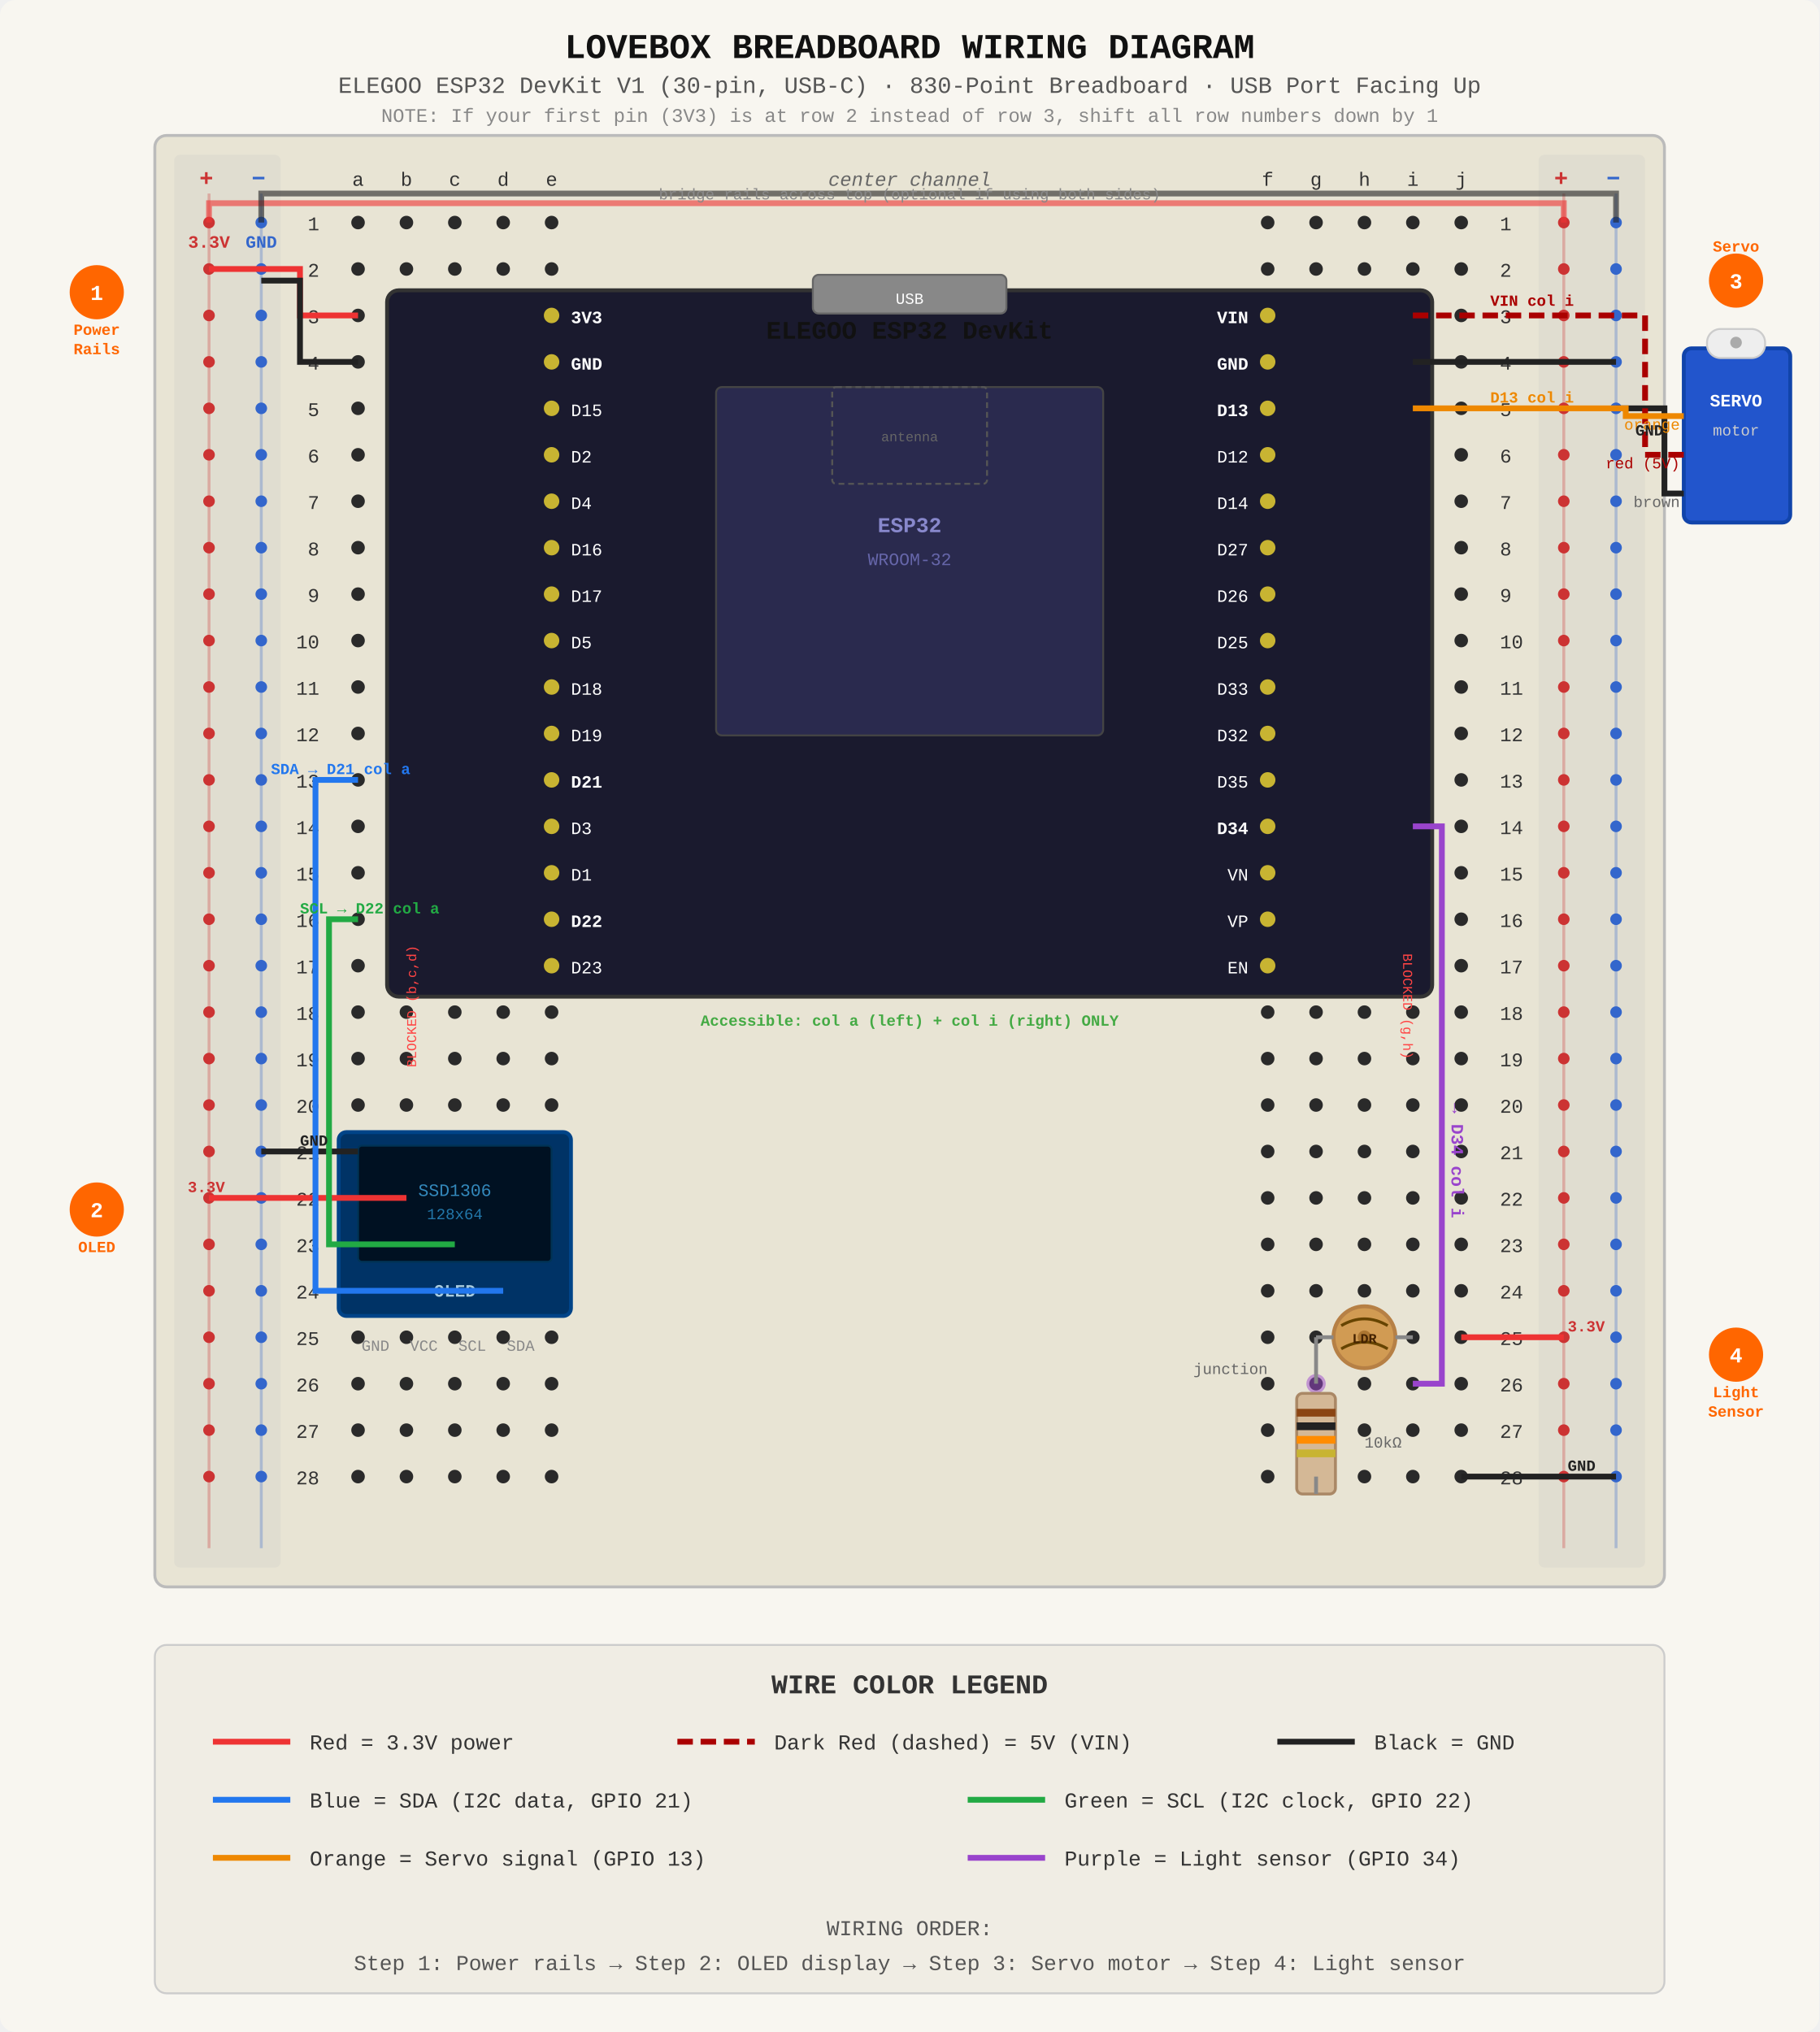
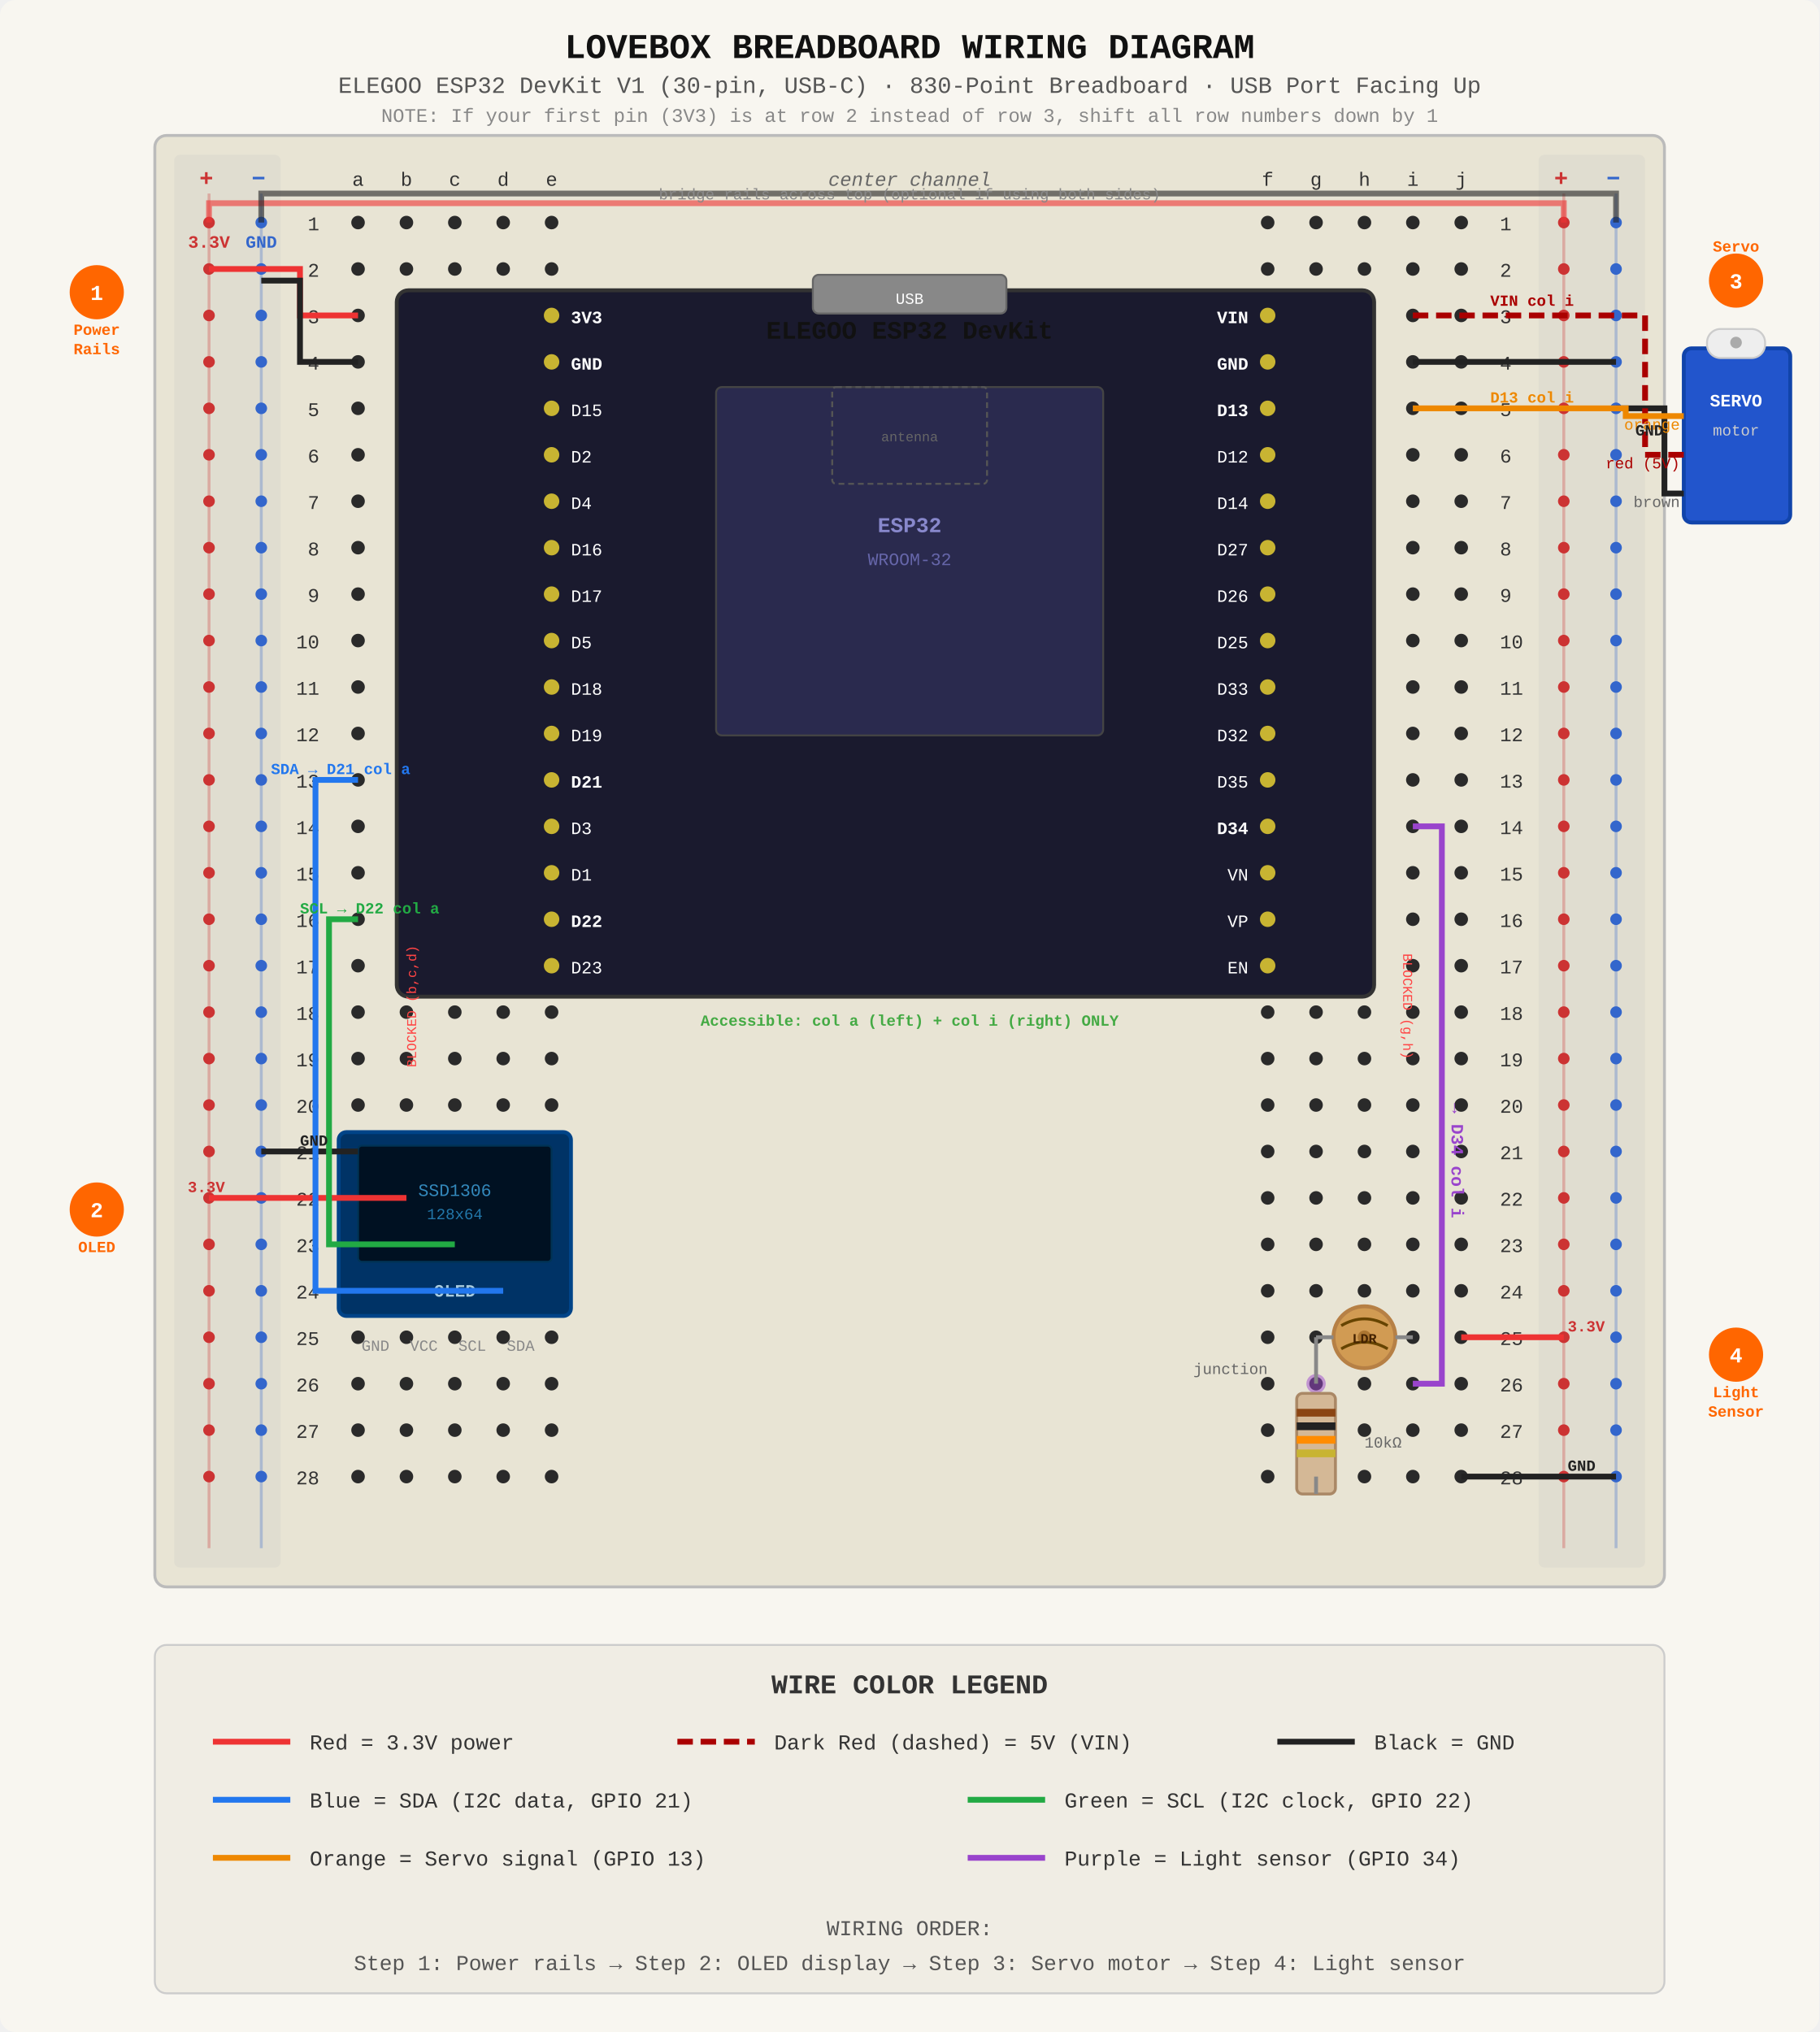
<svg xmlns="http://www.w3.org/2000/svg" viewBox="0 0 940 1050" font-family="Consolas, Monaco, 'Courier New', monospace">
  <defs>
    <style>
      .hole { fill: #2a2a2a; }
      .rail-plus { fill: #cc3333; }
      .rail-minus { fill: #3366cc; }
      .wire-red { stroke: #ee3333; stroke-width: 3; fill: none; }
      .wire-darkred { stroke: #aa0000; stroke-width: 3; fill: none; stroke-dasharray: 8,4; }
      .wire-black { stroke: #222; stroke-width: 3; fill: none; }
      .wire-blue { stroke: #2277ee; stroke-width: 3; fill: none; }
      .wire-green { stroke: #22aa44; stroke-width: 3; fill: none; }
      .wire-orange { stroke: #ee8800; stroke-width: 3; fill: none; }
      .wire-purple { stroke: #9944cc; stroke-width: 3; fill: none; }
      .label { font-size: 10px; fill: #333; }
      .label-bold { font-size: 11px; fill: #111; font-weight: bold; }
      .pin-label { font-size: 9px; fill: #fff; }
      .title { font-size: 18px; fill: #111; font-weight: bold; }
      .subtitle { font-size: 12px; fill: #555; }
      .component-label { font-size: 13px; fill: #111; font-weight: bold; }
      .step-circle { fill: #ff6600; }
      .step-text { font-size: 11px; fill: #fff; font-weight: bold; }
      .note { font-size: 10px; fill: #666; font-style: italic; }
    </style>
  </defs>
  <rect width="940" height="1050" fill="#f8f6f0" rx="8" />
  <text x="470" y="30" text-anchor="middle" class="title">LOVEBOX BREADBOARD WIRING DIAGRAM</text>
  <text x="470" y="48" text-anchor="middle" class="subtitle">ELEGOO ESP32 DevKit V1 (30-pin, USB-C) · 830-Point Breadboard · USB Port Facing Up</text>
  <text x="470" y="63" text-anchor="middle" font-size="10" fill="#888" font-family="Consolas, Monaco, 'Courier New', monospace">NOTE: If your first pin (3V3) is at row 2 instead of row 3, shift all row numbers down by 1</text>
  <rect x="80" y="70" width="780" height="750" fill="#e8e4d4" rx="6" stroke="#bbb" stroke-width="1.5" />
  <rect x="90" y="80" width="55" height="730" fill="#e0ddd0" rx="3" />
  <rect x="795" y="80" width="55" height="730" fill="#e0ddd0" rx="3" />
  <text x="103" y="96" class="rail-plus" font-size="12" font-weight="bold">+</text>
  <text x="130" y="96" class="rail-minus" font-size="12" font-weight="bold">−</text>
  <text x="803" y="96" class="rail-plus" font-size="12" font-weight="bold">+</text>
  <text x="830" y="96" class="rail-minus" font-size="12" font-weight="bold">−</text>
  <line x1="108" y1="100" x2="108" y2="800" stroke="#cc3333" stroke-width="1.5" opacity="0.3" />
  <line x1="135" y1="100" x2="135" y2="800" stroke="#3366cc" stroke-width="1.5" opacity="0.3" />
  <line x1="808" y1="100" x2="808" y2="800" stroke="#cc3333" stroke-width="1.5" opacity="0.3" />
  <line x1="835" y1="100" x2="835" y2="800" stroke="#3366cc" stroke-width="1.5" opacity="0.3" />
  <text x="185" y="96" class="label" text-anchor="middle">a</text>
  <text x="210" y="96" class="label" text-anchor="middle">b</text>
  <text x="235" y="96" class="label" text-anchor="middle">c</text>
  <text x="260" y="96" class="label" text-anchor="middle">d</text>
  <text x="285" y="96" class="label" text-anchor="middle">e</text>
  <text x="655" y="96" class="label" text-anchor="middle">f</text>
  <text x="680" y="96" class="label" text-anchor="middle">g</text>
  <text x="705" y="96" class="label" text-anchor="middle">h</text>
  <text x="730" y="96" class="label" text-anchor="middle">i</text>
  <text x="755" y="96" class="label" text-anchor="middle">j</text>
  <text x="470" y="96" text-anchor="middle" class="note">center channel</text>
  <text x="165" y="119" class="label" text-anchor="end">1</text>
  <circle cx="185" cy="115" r="3.5" class="hole" />
  <circle cx="210" cy="115" r="3.5" class="hole" />
  <circle cx="235" cy="115" r="3.5" class="hole" />
  <circle cx="260" cy="115" r="3.5" class="hole" />
  <circle cx="285" cy="115" r="3.5" class="hole" />
  <circle cx="655" cy="115" r="3.5" class="hole" />
  <circle cx="680" cy="115" r="3.5" class="hole" />
  <circle cx="705" cy="115" r="3.5" class="hole" />
  <circle cx="730" cy="115" r="3.5" class="hole" />
  <circle cx="755" cy="115" r="3.5" class="hole" />
  <text x="775" y="119" class="label">1</text>
  <circle cx="108" cy="115" r="3" class="rail-plus" />
  <circle cx="135" cy="115" r="3" class="rail-minus" />
  <circle cx="808" cy="115" r="3" class="rail-plus" />
  <circle cx="835" cy="115" r="3" class="rail-minus" />
  <text x="165" y="143" class="label" text-anchor="end">2</text>
  <circle cx="185" cy="139" r="3.5" class="hole" />
  <circle cx="210" cy="139" r="3.5" class="hole" />
  <circle cx="235" cy="139" r="3.5" class="hole" />
  <circle cx="260" cy="139" r="3.5" class="hole" />
  <circle cx="285" cy="139" r="3.5" class="hole" />
  <circle cx="655" cy="139" r="3.5" class="hole" />
  <circle cx="680" cy="139" r="3.5" class="hole" />
  <circle cx="705" cy="139" r="3.5" class="hole" />
  <circle cx="730" cy="139" r="3.5" class="hole" />
  <circle cx="755" cy="139" r="3.5" class="hole" />
  <text x="775" y="143" class="label">2</text>
  <circle cx="108" cy="139" r="3" class="rail-plus" />
  <circle cx="135" cy="139" r="3" class="rail-minus" />
  <circle cx="808" cy="139" r="3" class="rail-plus" />
  <circle cx="835" cy="139" r="3" class="rail-minus" />
  <text x="165" y="167" class="label" text-anchor="end">3</text>
  <circle cx="185" cy="163" r="3.5" class="hole" />
  <circle cx="210" cy="163" r="3.5" class="hole" />
  <circle cx="235" cy="163" r="3.5" class="hole" />
  <circle cx="260" cy="163" r="3.5" class="hole" />
  <circle cx="680" cy="163" r="3.5" class="hole" />
  <circle cx="705" cy="163" r="3.5" class="hole" />
  <circle cx="730" cy="163" r="3.5" class="hole" />
  <circle cx="755" cy="163" r="3.5" class="hole" />
  <text x="775" y="167" class="label">3</text>
  <circle cx="108" cy="163" r="3" class="rail-plus" />
  <circle cx="135" cy="163" r="3" class="rail-minus" />
  <circle cx="808" cy="163" r="3" class="rail-plus" />
  <circle cx="835" cy="163" r="3" class="rail-minus" />
  <text x="165" y="191" class="label" text-anchor="end">4</text>
  <circle cx="185" cy="187" r="3.5" class="hole" />
  <circle cx="210" cy="187" r="3.5" class="hole" />
  <circle cx="235" cy="187" r="3.5" class="hole" />
  <circle cx="260" cy="187" r="3.5" class="hole" />
  <circle cx="680" cy="187" r="3.5" class="hole" />
  <circle cx="705" cy="187" r="3.5" class="hole" />
  <circle cx="730" cy="187" r="3.5" class="hole" />
  <circle cx="755" cy="187" r="3.5" class="hole" />
  <text x="775" y="191" class="label">4</text>
  <circle cx="108" cy="187" r="3" class="rail-plus" />
  <circle cx="135" cy="187" r="3" class="rail-minus" />
  <circle cx="808" cy="187" r="3" class="rail-plus" />
  <circle cx="835" cy="187" r="3" class="rail-minus" />
  <text x="165" y="215" class="label" text-anchor="end">5</text>
  <circle cx="185" cy="211" r="3.5" class="hole" />
  <circle cx="210" cy="211" r="3.5" class="hole" />
  <circle cx="235" cy="211" r="3.5" class="hole" />
  <circle cx="260" cy="211" r="3.5" class="hole" />
  <circle cx="680" cy="211" r="3.5" class="hole" />
  <circle cx="705" cy="211" r="3.5" class="hole" />
  <circle cx="730" cy="211" r="3.5" class="hole" />
  <circle cx="755" cy="211" r="3.5" class="hole" />
  <text x="775" y="215" class="label">5</text>
  <circle cx="108" cy="211" r="3" class="rail-plus" />
  <circle cx="135" cy="211" r="3" class="rail-minus" />
  <circle cx="808" cy="211" r="3" class="rail-plus" />
  <circle cx="835" cy="211" r="3" class="rail-minus" />
  <text x="165" y="239" class="label" text-anchor="end">6</text>
  <circle cx="185" cy="235" r="3.5" class="hole" />
  <circle cx="210" cy="235" r="3.5" class="hole" />
  <circle cx="235" cy="235" r="3.5" class="hole" />
  <circle cx="260" cy="235" r="3.5" class="hole" />
  <circle cx="680" cy="235" r="3.5" class="hole" />
  <circle cx="705" cy="235" r="3.5" class="hole" />
  <circle cx="730" cy="235" r="3.5" class="hole" />
  <circle cx="755" cy="235" r="3.5" class="hole" />
  <text x="775" y="239" class="label">6</text>
  <circle cx="108" cy="235" r="3" class="rail-plus" />
  <circle cx="135" cy="235" r="3" class="rail-minus" />
  <circle cx="808" cy="235" r="3" class="rail-plus" />
  <circle cx="835" cy="235" r="3" class="rail-minus" />
  <text x="165" y="263" class="label" text-anchor="end">7</text>
  <circle cx="185" cy="259" r="3.5" class="hole" />
  <circle cx="210" cy="259" r="3.5" class="hole" />
  <circle cx="235" cy="259" r="3.5" class="hole" />
  <circle cx="260" cy="259" r="3.5" class="hole" />
  <circle cx="680" cy="259" r="3.5" class="hole" />
  <circle cx="705" cy="259" r="3.5" class="hole" />
  <circle cx="730" cy="259" r="3.5" class="hole" />
  <circle cx="755" cy="259" r="3.5" class="hole" />
  <text x="775" y="263" class="label">7</text>
  <circle cx="108" cy="259" r="3" class="rail-plus" />
  <circle cx="135" cy="259" r="3" class="rail-minus" />
  <circle cx="808" cy="259" r="3" class="rail-plus" />
  <circle cx="835" cy="259" r="3" class="rail-minus" />
  <text x="165" y="287" class="label" text-anchor="end">8</text>
  <circle cx="185" cy="283" r="3.5" class="hole" />
  <circle cx="210" cy="283" r="3.5" class="hole" />
  <circle cx="235" cy="283" r="3.5" class="hole" />
  <circle cx="260" cy="283" r="3.5" class="hole" />
  <circle cx="680" cy="283" r="3.5" class="hole" />
  <circle cx="705" cy="283" r="3.5" class="hole" />
  <circle cx="730" cy="283" r="3.5" class="hole" />
  <circle cx="755" cy="283" r="3.5" class="hole" />
  <text x="775" y="287" class="label">8</text>
  <circle cx="108" cy="283" r="3" class="rail-plus" />
  <circle cx="135" cy="283" r="3" class="rail-minus" />
  <circle cx="808" cy="283" r="3" class="rail-plus" />
  <circle cx="835" cy="283" r="3" class="rail-minus" />
  <text x="165" y="311" class="label" text-anchor="end">9</text>
  <circle cx="185" cy="307" r="3.5" class="hole" />
  <circle cx="210" cy="307" r="3.5" class="hole" />
  <circle cx="235" cy="307" r="3.5" class="hole" />
  <circle cx="260" cy="307" r="3.5" class="hole" />
  <circle cx="680" cy="307" r="3.5" class="hole" />
  <circle cx="705" cy="307" r="3.5" class="hole" />
  <circle cx="730" cy="307" r="3.5" class="hole" />
  <circle cx="755" cy="307" r="3.5" class="hole" />
  <text x="775" y="311" class="label">9</text>
  <circle cx="108" cy="307" r="3" class="rail-plus" />
  <circle cx="135" cy="307" r="3" class="rail-minus" />
  <circle cx="808" cy="307" r="3" class="rail-plus" />
  <circle cx="835" cy="307" r="3" class="rail-minus" />
  <text x="165" y="335" class="label" text-anchor="end">10</text>
  <circle cx="185" cy="331" r="3.5" class="hole" />
  <circle cx="210" cy="331" r="3.5" class="hole" />
  <circle cx="235" cy="331" r="3.5" class="hole" />
  <circle cx="260" cy="331" r="3.5" class="hole" />
  <circle cx="680" cy="331" r="3.5" class="hole" />
  <circle cx="705" cy="331" r="3.5" class="hole" />
  <circle cx="730" cy="331" r="3.5" class="hole" />
  <circle cx="755" cy="331" r="3.5" class="hole" />
  <text x="775" y="335" class="label">10</text>
  <circle cx="108" cy="331" r="3" class="rail-plus" />
  <circle cx="135" cy="331" r="3" class="rail-minus" />
  <circle cx="808" cy="331" r="3" class="rail-plus" />
  <circle cx="835" cy="331" r="3" class="rail-minus" />
  <text x="165" y="359" class="label" text-anchor="end">11</text>
  <circle cx="185" cy="355" r="3.5" class="hole" />
  <circle cx="210" cy="355" r="3.5" class="hole" />
  <circle cx="235" cy="355" r="3.5" class="hole" />
  <circle cx="260" cy="355" r="3.5" class="hole" />
  <circle cx="680" cy="355" r="3.5" class="hole" />
  <circle cx="705" cy="355" r="3.5" class="hole" />
  <circle cx="730" cy="355" r="3.5" class="hole" />
  <circle cx="755" cy="355" r="3.5" class="hole" />
  <text x="775" y="359" class="label">11</text>
  <circle cx="108" cy="355" r="3" class="rail-plus" />
  <circle cx="135" cy="355" r="3" class="rail-minus" />
  <circle cx="808" cy="355" r="3" class="rail-plus" />
  <circle cx="835" cy="355" r="3" class="rail-minus" />
  <text x="165" y="383" class="label" text-anchor="end">12</text>
  <circle cx="185" cy="379" r="3.5" class="hole" />
  <circle cx="210" cy="379" r="3.5" class="hole" />
  <circle cx="235" cy="379" r="3.5" class="hole" />
  <circle cx="260" cy="379" r="3.5" class="hole" />
  <circle cx="680" cy="379" r="3.5" class="hole" />
  <circle cx="705" cy="379" r="3.5" class="hole" />
  <circle cx="730" cy="379" r="3.5" class="hole" />
  <circle cx="755" cy="379" r="3.5" class="hole" />
  <text x="775" y="383" class="label">12</text>
  <circle cx="108" cy="379" r="3" class="rail-plus" />
  <circle cx="135" cy="379" r="3" class="rail-minus" />
  <circle cx="808" cy="379" r="3" class="rail-plus" />
  <circle cx="835" cy="379" r="3" class="rail-minus" />
  <text x="165" y="407" class="label" text-anchor="end">13</text>
  <circle cx="185" cy="403" r="3.5" class="hole" />
  <circle cx="210" cy="403" r="3.5" class="hole" />
  <circle cx="235" cy="403" r="3.5" class="hole" />
  <circle cx="260" cy="403" r="3.5" class="hole" />
  <circle cx="680" cy="403" r="3.5" class="hole" />
  <circle cx="705" cy="403" r="3.5" class="hole" />
  <circle cx="730" cy="403" r="3.5" class="hole" />
  <circle cx="755" cy="403" r="3.5" class="hole" />
  <text x="775" y="407" class="label">13</text>
  <circle cx="108" cy="403" r="3" class="rail-plus" />
  <circle cx="135" cy="403" r="3" class="rail-minus" />
  <circle cx="808" cy="403" r="3" class="rail-plus" />
  <circle cx="835" cy="403" r="3" class="rail-minus" />
  <text x="165" y="431" class="label" text-anchor="end">14</text>
  <circle cx="185" cy="427" r="3.5" class="hole" />
  <circle cx="210" cy="427" r="3.5" class="hole" />
  <circle cx="235" cy="427" r="3.5" class="hole" />
  <circle cx="260" cy="427" r="3.5" class="hole" />
  <circle cx="680" cy="427" r="3.5" class="hole" />
  <circle cx="705" cy="427" r="3.5" class="hole" />
  <circle cx="730" cy="427" r="3.5" class="hole" />
  <circle cx="755" cy="427" r="3.5" class="hole" />
  <text x="775" y="431" class="label">14</text>
  <circle cx="108" cy="427" r="3" class="rail-plus" />
  <circle cx="135" cy="427" r="3" class="rail-minus" />
  <circle cx="808" cy="427" r="3" class="rail-plus" />
  <circle cx="835" cy="427" r="3" class="rail-minus" />
  <text x="165" y="455" class="label" text-anchor="end">15</text>
  <circle cx="185" cy="451" r="3.5" class="hole" />
  <circle cx="210" cy="451" r="3.5" class="hole" />
  <circle cx="235" cy="451" r="3.5" class="hole" />
  <circle cx="260" cy="451" r="3.5" class="hole" />
  <circle cx="680" cy="451" r="3.5" class="hole" />
  <circle cx="705" cy="451" r="3.5" class="hole" />
  <circle cx="730" cy="451" r="3.5" class="hole" />
  <circle cx="755" cy="451" r="3.5" class="hole" />
  <text x="775" y="455" class="label">15</text>
  <circle cx="108" cy="451" r="3" class="rail-plus" />
  <circle cx="135" cy="451" r="3" class="rail-minus" />
  <circle cx="808" cy="451" r="3" class="rail-plus" />
  <circle cx="835" cy="451" r="3" class="rail-minus" />
  <text x="165" y="479" class="label" text-anchor="end">16</text>
  <circle cx="185" cy="475" r="3.5" class="hole" />
  <circle cx="210" cy="475" r="3.5" class="hole" />
  <circle cx="235" cy="475" r="3.5" class="hole" />
  <circle cx="260" cy="475" r="3.5" class="hole" />
  <circle cx="680" cy="475" r="3.5" class="hole" />
  <circle cx="705" cy="475" r="3.5" class="hole" />
  <circle cx="730" cy="475" r="3.5" class="hole" />
  <circle cx="755" cy="475" r="3.5" class="hole" />
  <text x="775" y="479" class="label">16</text>
  <circle cx="108" cy="475" r="3" class="rail-plus" />
  <circle cx="135" cy="475" r="3" class="rail-minus" />
  <circle cx="808" cy="475" r="3" class="rail-plus" />
  <circle cx="835" cy="475" r="3" class="rail-minus" />
  <text x="165" y="503" class="label" text-anchor="end">17</text>
  <circle cx="185" cy="499" r="3.5" class="hole" />
  <circle cx="210" cy="499" r="3.5" class="hole" />
  <circle cx="235" cy="499" r="3.5" class="hole" />
  <circle cx="260" cy="499" r="3.5" class="hole" />
  <circle cx="655" cy="499" r="3.5" class="hole" />
  <circle cx="680" cy="499" r="3.5" class="hole" />
  <circle cx="705" cy="499" r="3.5" class="hole" />
  <circle cx="730" cy="499" r="3.5" class="hole" />
  <circle cx="755" cy="499" r="3.5" class="hole" />
  <text x="775" y="503" class="label">17</text>
  <circle cx="108" cy="499" r="3" class="rail-plus" />
  <circle cx="135" cy="499" r="3" class="rail-minus" />
  <circle cx="808" cy="499" r="3" class="rail-plus" />
  <circle cx="835" cy="499" r="3" class="rail-minus" />
  <text x="165" y="527" class="label" text-anchor="end">18</text>
  <circle cx="185" cy="523" r="3.5" class="hole" />
  <circle cx="210" cy="523" r="3.5" class="hole" />
  <circle cx="235" cy="523" r="3.5" class="hole" />
  <circle cx="260" cy="523" r="3.5" class="hole" />
  <circle cx="285" cy="523" r="3.5" class="hole" />
  <circle cx="655" cy="523" r="3.5" class="hole" />
  <circle cx="680" cy="523" r="3.5" class="hole" />
  <circle cx="705" cy="523" r="3.5" class="hole" />
  <circle cx="730" cy="523" r="3.5" class="hole" />
  <circle cx="755" cy="523" r="3.5" class="hole" />
  <text x="775" y="527" class="label">18</text>
  <circle cx="108" cy="523" r="3" class="rail-plus" />
  <circle cx="135" cy="523" r="3" class="rail-minus" />
  <circle cx="808" cy="523" r="3" class="rail-plus" />
  <circle cx="835" cy="523" r="3" class="rail-minus" />
  <text x="165" y="551" class="label" text-anchor="end">19</text>
  <circle cx="185" cy="547" r="3.5" class="hole" />
  <circle cx="210" cy="547" r="3.5" class="hole" />
  <circle cx="235" cy="547" r="3.5" class="hole" />
  <circle cx="260" cy="547" r="3.5" class="hole" />
  <circle cx="285" cy="547" r="3.5" class="hole" />
  <circle cx="655" cy="547" r="3.5" class="hole" />
  <circle cx="680" cy="547" r="3.5" class="hole" />
  <circle cx="705" cy="547" r="3.5" class="hole" />
  <circle cx="730" cy="547" r="3.5" class="hole" />
  <circle cx="755" cy="547" r="3.5" class="hole" />
  <text x="775" y="551" class="label">19</text>
  <circle cx="108" cy="547" r="3" class="rail-plus" />
  <circle cx="135" cy="547" r="3" class="rail-minus" />
  <circle cx="808" cy="547" r="3" class="rail-plus" />
  <circle cx="835" cy="547" r="3" class="rail-minus" />
  <text x="165" y="575" class="label" text-anchor="end">20</text>
  <circle cx="185" cy="571" r="3.5" class="hole" />
  <circle cx="210" cy="571" r="3.5" class="hole" />
  <circle cx="235" cy="571" r="3.5" class="hole" />
  <circle cx="260" cy="571" r="3.5" class="hole" />
  <circle cx="285" cy="571" r="3.5" class="hole" />
  <circle cx="655" cy="571" r="3.5" class="hole" />
  <circle cx="680" cy="571" r="3.5" class="hole" />
  <circle cx="705" cy="571" r="3.5" class="hole" />
  <circle cx="730" cy="571" r="3.5" class="hole" />
  <circle cx="755" cy="571" r="3.5" class="hole" />
  <text x="775" y="575" class="label">20</text>
  <circle cx="108" cy="571" r="3" class="rail-plus" />
  <circle cx="135" cy="571" r="3" class="rail-minus" />
  <circle cx="808" cy="571" r="3" class="rail-plus" />
  <circle cx="835" cy="571" r="3" class="rail-minus" />
  <text x="165" y="599" class="label" text-anchor="end">21</text>
  <circle cx="185" cy="595" r="3.5" class="hole" />
  <circle cx="210" cy="595" r="3.5" class="hole" />
  <circle cx="235" cy="595" r="3.5" class="hole" />
  <circle cx="260" cy="595" r="3.5" class="hole" />
  <circle cx="285" cy="595" r="3.5" class="hole" />
  <circle cx="655" cy="595" r="3.5" class="hole" />
  <circle cx="680" cy="595" r="3.5" class="hole" />
  <circle cx="705" cy="595" r="3.5" class="hole" />
  <circle cx="730" cy="595" r="3.5" class="hole" />
  <circle cx="755" cy="595" r="3.5" class="hole" />
  <text x="775" y="599" class="label">21</text>
  <circle cx="108" cy="595" r="3" class="rail-plus" />
  <circle cx="135" cy="595" r="3" class="rail-minus" />
  <circle cx="808" cy="595" r="3" class="rail-plus" />
  <circle cx="835" cy="595" r="3" class="rail-minus" />
  <text x="165" y="623" class="label" text-anchor="end">22</text>
  <circle cx="185" cy="619" r="3.5" class="hole" />
  <circle cx="210" cy="619" r="3.5" class="hole" />
  <circle cx="235" cy="619" r="3.5" class="hole" />
  <circle cx="260" cy="619" r="3.5" class="hole" />
  <circle cx="285" cy="619" r="3.5" class="hole" />
  <circle cx="655" cy="619" r="3.5" class="hole" />
  <circle cx="680" cy="619" r="3.5" class="hole" />
  <circle cx="705" cy="619" r="3.5" class="hole" />
  <circle cx="730" cy="619" r="3.5" class="hole" />
  <circle cx="755" cy="619" r="3.5" class="hole" />
  <text x="775" y="623" class="label">22</text>
  <circle cx="108" cy="619" r="3" class="rail-plus" />
  <circle cx="135" cy="619" r="3" class="rail-minus" />
  <circle cx="808" cy="619" r="3" class="rail-plus" />
  <circle cx="835" cy="619" r="3" class="rail-minus" />
  <text x="165" y="647" class="label" text-anchor="end">23</text>
  <circle cx="185" cy="643" r="3.5" class="hole" />
  <circle cx="210" cy="643" r="3.5" class="hole" />
  <circle cx="235" cy="643" r="3.5" class="hole" />
  <circle cx="260" cy="643" r="3.5" class="hole" />
  <circle cx="285" cy="643" r="3.5" class="hole" />
  <circle cx="655" cy="643" r="3.5" class="hole" />
  <circle cx="680" cy="643" r="3.5" class="hole" />
  <circle cx="705" cy="643" r="3.5" class="hole" />
  <circle cx="730" cy="643" r="3.5" class="hole" />
  <circle cx="755" cy="643" r="3.5" class="hole" />
  <text x="775" y="647" class="label">23</text>
  <circle cx="108" cy="643" r="3" class="rail-plus" />
  <circle cx="135" cy="643" r="3" class="rail-minus" />
  <circle cx="808" cy="643" r="3" class="rail-plus" />
  <circle cx="835" cy="643" r="3" class="rail-minus" />
  <text x="165" y="671" class="label" text-anchor="end">24</text>
  <circle cx="185" cy="667" r="3.5" class="hole" />
  <circle cx="210" cy="667" r="3.5" class="hole" />
  <circle cx="235" cy="667" r="3.5" class="hole" />
  <circle cx="260" cy="667" r="3.5" class="hole" />
  <circle cx="285" cy="667" r="3.5" class="hole" />
  <circle cx="655" cy="667" r="3.5" class="hole" />
  <circle cx="680" cy="667" r="3.5" class="hole" />
  <circle cx="705" cy="667" r="3.5" class="hole" />
  <circle cx="730" cy="667" r="3.5" class="hole" />
  <circle cx="755" cy="667" r="3.5" class="hole" />
  <text x="775" y="671" class="label">24</text>
  <circle cx="108" cy="667" r="3" class="rail-plus" />
  <circle cx="135" cy="667" r="3" class="rail-minus" />
  <circle cx="808" cy="667" r="3" class="rail-plus" />
  <circle cx="835" cy="667" r="3" class="rail-minus" />
  <text x="165" y="695" class="label" text-anchor="end">25</text>
  <circle cx="185" cy="691" r="3.5" class="hole" />
  <circle cx="210" cy="691" r="3.5" class="hole" />
  <circle cx="235" cy="691" r="3.5" class="hole" />
  <circle cx="260" cy="691" r="3.5" class="hole" />
  <circle cx="285" cy="691" r="3.5" class="hole" />
  <circle cx="655" cy="691" r="3.5" class="hole" />
  <circle cx="680" cy="691" r="3.5" class="hole" />
  <circle cx="705" cy="691" r="3.5" class="hole" />
  <circle cx="730" cy="691" r="3.5" class="hole" />
  <circle cx="755" cy="691" r="3.5" class="hole" />
  <text x="775" y="695" class="label">25</text>
  <circle cx="108" cy="691" r="3" class="rail-plus" />
  <circle cx="135" cy="691" r="3" class="rail-minus" />
  <circle cx="808" cy="691" r="3" class="rail-plus" />
  <circle cx="835" cy="691" r="3" class="rail-minus" />
  <text x="165" y="719" class="label" text-anchor="end">26</text>
  <circle cx="185" cy="715" r="3.5" class="hole" />
  <circle cx="210" cy="715" r="3.5" class="hole" />
  <circle cx="235" cy="715" r="3.5" class="hole" />
  <circle cx="260" cy="715" r="3.5" class="hole" />
  <circle cx="285" cy="715" r="3.5" class="hole" />
  <circle cx="655" cy="715" r="3.5" class="hole" />
  <circle cx="680" cy="715" r="3.5" class="hole" />
  <circle cx="705" cy="715" r="3.5" class="hole" />
  <circle cx="730" cy="715" r="3.5" class="hole" />
  <circle cx="755" cy="715" r="3.5" class="hole" />
  <text x="775" y="719" class="label">26</text>
  <circle cx="108" cy="715" r="3" class="rail-plus" />
  <circle cx="135" cy="715" r="3" class="rail-minus" />
  <circle cx="808" cy="715" r="3" class="rail-plus" />
  <circle cx="835" cy="715" r="3" class="rail-minus" />
  <text x="165" y="743" class="label" text-anchor="end">27</text>
  <circle cx="185" cy="739" r="3.5" class="hole" />
  <circle cx="210" cy="739" r="3.5" class="hole" />
  <circle cx="235" cy="739" r="3.5" class="hole" />
  <circle cx="260" cy="739" r="3.5" class="hole" />
  <circle cx="285" cy="739" r="3.5" class="hole" />
  <circle cx="655" cy="739" r="3.5" class="hole" />
  <circle cx="680" cy="739" r="3.5" class="hole" />
  <circle cx="705" cy="739" r="3.5" class="hole" />
  <circle cx="730" cy="739" r="3.5" class="hole" />
  <circle cx="755" cy="739" r="3.5" class="hole" />
  <text x="775" y="743" class="label">27</text>
  <circle cx="108" cy="739" r="3" class="rail-plus" />
  <circle cx="135" cy="739" r="3" class="rail-minus" />
  <circle cx="808" cy="739" r="3" class="rail-plus" />
  <circle cx="835" cy="739" r="3" class="rail-minus" />
  <text x="165" y="767" class="label" text-anchor="end">28</text>
  <circle cx="185" cy="763" r="3.5" class="hole" />
  <circle cx="210" cy="763" r="3.5" class="hole" />
  <circle cx="235" cy="763" r="3.5" class="hole" />
  <circle cx="260" cy="763" r="3.5" class="hole" />
  <circle cx="285" cy="763" r="3.5" class="hole" />
  <circle cx="655" cy="763" r="3.5" class="hole" />
  <circle cx="680" cy="763" r="3.5" class="hole" />
  <circle cx="705" cy="763" r="3.5" class="hole" />
  <circle cx="730" cy="763" r="3.5" class="hole" />
  <circle cx="755" cy="763" r="3.5" class="hole" />
  <text x="775" y="767" class="label">28</text>
  <circle cx="108" cy="763" r="3" class="rail-plus" />
  <circle cx="135" cy="763" r="3" class="rail-minus" />
  <circle cx="808" cy="763" r="3" class="rail-plus" />
  <circle cx="835" cy="763" r="3" class="rail-minus" />
-   <rect x="200" y="150" width="540" height="365" fill="#1a1a2e" rx="6" stroke="#333" stroke-width="2" />
+   <rect x="205" y="150" width="505" height="365" fill="#1a1a2e" rx="6" stroke="#333" stroke-width="2" />
  <text x="215" y="520" text-anchor="middle" font-size="7" fill="#ff4444" transform="rotate(-90,215,520)">BLOCKED (b,c,d)</text>
  <text x="725" y="520" text-anchor="middle" font-size="7" fill="#ff4444" transform="rotate(90,725,520)">BLOCKED (g,h)</text>
  <text x="470" y="530" text-anchor="middle" font-size="8" fill="#44aa44" font-weight="bold">Accessible: col a (left) + col i (right) ONLY</text>
  <rect x="420" y="142" width="100" height="20" fill="#888" rx="3" stroke="#666" stroke-width="1" />
  <text x="470" y="157" text-anchor="middle" font-size="8" fill="#fff">USB</text>
  <rect x="370" y="200" width="200" height="180" fill="#2a2a4e" rx="3" stroke="#444" stroke-width="1" />
  <text x="470" y="275" text-anchor="middle" font-size="11" fill="#8888cc" font-weight="bold">ESP32</text>
  <text x="470" y="292" text-anchor="middle" font-size="9" fill="#6666aa">WROOM-32</text>
  <rect x="430" y="200" width="80" height="50" fill="none" stroke="#555" stroke-width="1" stroke-dasharray="3,2" rx="2" />
  <text x="470" y="228" text-anchor="middle" font-size="7" fill="#666">antenna</text>
  <text x="470" y="175" text-anchor="middle" class="component-label" fill="#aaa">ELEGOO ESP32 DevKit</text>
  <circle cx="285" cy="163" r="4" fill="#c8b432" />
  <circle cx="285" cy="187" r="4" fill="#c8b432" />
  <circle cx="285" cy="211" r="4" fill="#c8b432" />
  <circle cx="285" cy="235" r="4" fill="#c8b432" />
  <circle cx="285" cy="259" r="4" fill="#c8b432" />
  <circle cx="285" cy="283" r="4" fill="#c8b432" />
  <circle cx="285" cy="307" r="4" fill="#c8b432" />
  <circle cx="285" cy="331" r="4" fill="#c8b432" />
  <circle cx="285" cy="355" r="4" fill="#c8b432" />
  <circle cx="285" cy="379" r="4" fill="#c8b432" />
  <circle cx="285" cy="403" r="4" fill="#c8b432" />
  <circle cx="285" cy="427" r="4" fill="#c8b432" />
  <circle cx="285" cy="451" r="4" fill="#c8b432" />
  <circle cx="285" cy="475" r="4" fill="#c8b432" />
  <circle cx="285" cy="499" r="4" fill="#c8b432" />
  <text x="295" y="167" class="pin-label" font-size="9" font-weight="bold" fill="#ff6666">3V3</text>
  <text x="295" y="191" class="pin-label" font-size="9" font-weight="bold" fill="#6699ff">GND</text>
  <text x="295" y="215" class="pin-label" font-size="9">D15</text>
  <text x="295" y="239" class="pin-label" font-size="9">D2</text>
  <text x="295" y="263" class="pin-label" font-size="9">D4</text>
  <text x="295" y="287" class="pin-label" font-size="9">D16</text>
  <text x="295" y="311" class="pin-label" font-size="9">D17</text>
  <text x="295" y="335" class="pin-label" font-size="9">D5</text>
  <text x="295" y="359" class="pin-label" font-size="9">D18</text>
  <text x="295" y="383" class="pin-label" font-size="9">D19</text>
  <text x="295" y="407" class="pin-label" font-size="9" font-weight="bold" fill="#44ddff">D21</text>
  <text x="295" y="431" class="pin-label" font-size="9">D3</text>
  <text x="295" y="455" class="pin-label" font-size="9">D1</text>
  <text x="295" y="479" class="pin-label" font-size="9" font-weight="bold" fill="#44ff88">D22</text>
  <text x="295" y="503" class="pin-label" font-size="9">D23</text>
  <circle cx="655" cy="163" r="4" fill="#c8b432" />
  <circle cx="655" cy="187" r="4" fill="#c8b432" />
  <circle cx="655" cy="211" r="4" fill="#c8b432" />
  <circle cx="655" cy="235" r="4" fill="#c8b432" />
  <circle cx="655" cy="259" r="4" fill="#c8b432" />
  <circle cx="655" cy="283" r="4" fill="#c8b432" />
  <circle cx="655" cy="307" r="4" fill="#c8b432" />
  <circle cx="655" cy="331" r="4" fill="#c8b432" />
  <circle cx="655" cy="355" r="4" fill="#c8b432" />
  <circle cx="655" cy="379" r="4" fill="#c8b432" />
  <circle cx="655" cy="403" r="4" fill="#c8b432" />
  <circle cx="655" cy="427" r="4" fill="#c8b432" />
  <circle cx="655" cy="451" r="4" fill="#c8b432" />
  <circle cx="655" cy="475" r="4" fill="#c8b432" />
  <text x="645" y="167" class="pin-label" font-size="9" text-anchor="end" font-weight="bold" fill="#ff4444">VIN</text>
  <text x="645" y="191" class="pin-label" font-size="9" text-anchor="end" font-weight="bold" fill="#6699ff">GND</text>
  <text x="645" y="215" class="pin-label" font-size="9" text-anchor="end" font-weight="bold" fill="#ffaa44">D13</text>
  <text x="645" y="239" class="pin-label" font-size="9" text-anchor="end">D12</text>
  <text x="645" y="263" class="pin-label" font-size="9" text-anchor="end">D14</text>
  <text x="645" y="287" class="pin-label" font-size="9" text-anchor="end">D27</text>
  <text x="645" y="311" class="pin-label" font-size="9" text-anchor="end">D26</text>
  <text x="645" y="335" class="pin-label" font-size="9" text-anchor="end">D25</text>
  <text x="645" y="359" class="pin-label" font-size="9" text-anchor="end">D33</text>
  <text x="645" y="383" class="pin-label" font-size="9" text-anchor="end">D32</text>
  <text x="645" y="407" class="pin-label" font-size="9" text-anchor="end">D35</text>
  <text x="645" y="431" class="pin-label" font-size="9" text-anchor="end" font-weight="bold" fill="#cc66ff">D34</text>
  <text x="645" y="455" class="pin-label" font-size="9" text-anchor="end">VN</text>
  <text x="645" y="479" class="pin-label" font-size="9" text-anchor="end">VP</text>
  <circle cx="655" cy="499" r="4" fill="#c8b432" />
  <text x="645" y="503" class="pin-label" font-size="9" text-anchor="end">EN</text>
  <path d="M 185 163 L 155 163 L 155 139 L 108 139" class="wire-red" stroke-width="3.5" />
  <path d="M 185 187 L 155 187 L 155 145 L 135 145" class="wire-black" stroke-width="3.5" />
  <circle cx="50" cy="151" r="14" class="step-circle" />
  <text x="50" y="155" text-anchor="middle" class="step-text">1</text>
  <text x="50" y="173" text-anchor="middle" font-size="8" fill="#ff6600" font-weight="bold">Power</text>
  <text x="50" y="183" text-anchor="middle" font-size="8" fill="#ff6600" font-weight="bold">Rails</text>
  <text x="108" y="128" text-anchor="middle" font-size="9" fill="#cc3333" font-weight="bold">3.3V</text>
  <text x="135" y="128" text-anchor="middle" font-size="9" fill="#3366cc" font-weight="bold">GND</text>
  <rect x="175" y="585" width="120" height="95" fill="#003366" rx="4" stroke="#004488" stroke-width="2" />
  <rect x="185" y="592" width="100" height="60" fill="#001122" rx="2" stroke="#003355" stroke-width="1" />
  <text x="235" y="618" text-anchor="middle" font-size="9" fill="#3388bb">SSD1306</text>
  <text x="235" y="630" text-anchor="middle" font-size="8" fill="#2277aa">128x64</text>
  <text x="235" y="670" text-anchor="middle" font-size="9" fill="#aaccdd" font-weight="bold">OLED</text>
  <text x="194" y="698" text-anchor="middle" font-size="8" fill="#888">GND</text>
  <text x="219" y="698" text-anchor="middle" font-size="8" fill="#888">VCC</text>
  <text x="244" y="698" text-anchor="middle" font-size="8" fill="#888">SCL</text>
  <text x="269" y="698" text-anchor="middle" font-size="8" fill="#888">SDA</text>
  <path d="M 185 595 L 165 595 L 165 595 L 135 595" class="wire-black" stroke-width="2.5" />
  <path d="M 210 619 L 175 619 L 175 619 L 108 619" class="wire-red" stroke-width="2.5" />
  <path d="M 235 643 L 170 643 L 170 475 L 185 475" class="wire-green" stroke-width="3" />
  <path d="M 260 667 L 163 667 L 163 403 L 185 403" class="wire-blue" stroke-width="3" />
  <circle cx="50" cy="625" r="14" class="step-circle" />
  <text x="50" y="629" text-anchor="middle" class="step-text">2</text>
  <text x="50" y="647" text-anchor="middle" font-size="8" fill="#ff6600" font-weight="bold">OLED</text>
  <text x="155" y="592" font-size="8" fill="#222" font-weight="bold">GND</text>
  <text x="97" y="616" font-size="8" fill="#cc3333" font-weight="bold">3.3V</text>
  <text x="155" y="472" font-size="8" fill="#22aa44" font-weight="bold">SCL → D22 col a</text>
  <text x="140" y="400" font-size="8" fill="#2277ee" font-weight="bold">SDA → D21 col a</text>
  <rect x="870" y="180" width="55" height="90" fill="#2255cc" rx="4" stroke="#1144aa" stroke-width="2" />
  <text x="897" y="210" text-anchor="middle" font-size="9" fill="#fff" font-weight="bold">SERVO</text>
  <text x="897" y="225" text-anchor="middle" font-size="8" fill="#ccc">motor</text>
  <rect x="882" y="170" width="30" height="15" fill="#eee" rx="7" stroke="#ccc" stroke-width="1" />
  <circle cx="897" cy="177" r="3" fill="#aaa" />
  <path d="M 870 255 L 860 255 L 860 211 L 835 211" class="wire-black" stroke-width="3" />
  <text x="868" y="262" text-anchor="end" font-size="8" fill="#666">brown</text>
  <path d="M 870 235 L 850 235 L 850 163 L 730 163" class="wire-darkred" stroke-width="3" />
  <text x="868" y="242" text-anchor="end" font-size="8" fill="#aa0000">red (5V)</text>
  <path d="M 870 215 L 840 215 L 840 211 L 730 211" class="wire-orange" stroke-width="3" />
  <text x="868" y="222" text-anchor="end" font-size="8" fill="#ee8800">orange</text>
  <circle cx="897" cy="145" r="14" class="step-circle" />
  <text x="897" y="149" text-anchor="middle" class="step-text">3</text>
  <text x="897" y="130" text-anchor="middle" font-size="8" fill="#ff6600" font-weight="bold">Servo</text>
  <text x="770" y="158" font-size="8" fill="#aa0000" font-weight="bold">VIN col i</text>
  <text x="770" y="208" font-size="8" fill="#ee8800" font-weight="bold">D13 col i</text>
  <text x="845" y="225" font-size="8" fill="#222" font-weight="bold">GND</text>
  <path d="M 835 187 L 730 187" class="wire-black" stroke-width="2.5" />
  <circle cx="705" cy="691" r="16" fill="#cc8833" stroke="#aa6622" stroke-width="2" opacity="0.8" />
  <path d="M 693 685 Q 705 678 717 685" stroke="#664400" stroke-width="1.5" fill="none" />
  <path d="M 693 697 Q 705 690 717 697" stroke="#664400" stroke-width="1.5" fill="none" />
  <text x="705" y="694" text-anchor="middle" font-size="7" fill="#442200" font-weight="bold">LDR</text>
  <line x1="689" y1="691" x2="680" y2="691" stroke="#888" stroke-width="2" />
  <line x1="721" y1="691" x2="730" y2="691" stroke="#888" stroke-width="2" />
  <path d="M 808 691 L 755 691" class="wire-red" stroke-width="2.5" />
  <text x="810" y="688" font-size="8" fill="#cc3333" font-weight="bold">3.3V</text>
  <circle cx="680" cy="715" r="5" fill="#9944cc" opacity="0.5" />
  <line x1="680" y1="691" x2="680" y2="715" stroke="#888" stroke-width="2" />
  <rect x="670" y="720" width="20" height="52" fill="#d4b896" rx="3" stroke="#aa8866" stroke-width="1.5" />
  <rect x="670" y="728" width="20" height="4" fill="#8B4513" />
  <rect x="670" y="735" width="20" height="4" fill="#222" />
  <rect x="670" y="742" width="20" height="4" fill="#ff8c00" />
  <rect x="670" y="749" width="20" height="4" fill="#c8b432" />
  <text x="705" y="748" font-size="8" fill="#666">10kΩ</text>
  <line x1="680" y1="772" x2="680" y2="763" stroke="#888" stroke-width="2" />
  <path d="M 835 763 L 755 763" class="wire-black" stroke-width="2.5" />
  <text x="810" y="760" font-size="8" fill="#222" font-weight="bold">GND</text>
  <path d="M 730 715 L 745 715 L 745 427 L 730 427" class="wire-purple" stroke-width="3" />
  <text x="750" y="570" font-size="9" fill="#9944cc" font-weight="bold" transform="rotate(90, 750, 570)">→ D34 col i</text>
  <circle cx="897" cy="700" r="14" class="step-circle" />
  <text x="897" y="704" text-anchor="middle" class="step-text">4</text>
  <text x="897" y="722" text-anchor="middle" font-size="8" fill="#ff6600" font-weight="bold">Light</text>
  <text x="897" y="732" text-anchor="middle" font-size="8" fill="#ff6600" font-weight="bold">Sensor</text>
  <text x="655" y="710" text-anchor="end" font-size="8" fill="#666">junction</text>
  <path d="M 808 115 L 808 105 L 108 105 L 108 115" class="wire-red" stroke-width="2" opacity="0.6" />
  <path d="M 835 115 L 835 100 L 135 100 L 135 115" class="wire-black" stroke-width="2" opacity="0.6" />
  <text x="470" y="103" text-anchor="middle" font-size="8" fill="#888">bridge rails across top (optional if using both sides)</text>
  <rect x="80" y="850" width="780" height="180" fill="#f0ede4" rx="6" stroke="#ccc" stroke-width="1" />
  <text x="470" y="875" text-anchor="middle" font-size="14" font-weight="bold" fill="#333">WIRE COLOR LEGEND</text>
  <line x1="110" y1="900" x2="150" y2="900" class="wire-red" stroke-width="4" />
  <text x="160" y="904" font-size="11" fill="#333">Red = 3.3V power</text>
  <line x1="350" y1="900" x2="390" y2="900" class="wire-darkred" stroke-width="4" />
  <text x="400" y="904" font-size="11" fill="#333">Dark Red (dashed) = 5V (VIN)</text>
  <line x1="660" y1="900" x2="700" y2="900" class="wire-black" stroke-width="4" />
  <text x="710" y="904" font-size="11" fill="#333">Black = GND</text>
  <line x1="110" y1="930" x2="150" y2="930" class="wire-blue" stroke-width="4" />
  <text x="160" y="934" font-size="11" fill="#333">Blue = SDA (I2C data, GPIO 21)</text>
  <line x1="500" y1="930" x2="540" y2="930" class="wire-green" stroke-width="4" />
  <text x="550" y="934" font-size="11" fill="#333">Green = SCL (I2C clock, GPIO 22)</text>
  <line x1="110" y1="960" x2="150" y2="960" class="wire-orange" stroke-width="4" />
  <text x="160" y="964" font-size="11" fill="#333">Orange = Servo signal (GPIO 13)</text>
  <line x1="500" y1="960" x2="540" y2="960" class="wire-purple" stroke-width="4" />
  <text x="550" y="964" font-size="11" fill="#333">Purple = Light sensor (GPIO 34)</text>
  <text x="470" y="1000" text-anchor="middle" font-size="11" fill="#555">
    WIRING ORDER:
  </text>
  <text x="470" y="1018" text-anchor="middle" font-size="11" fill="#555">
    Step 1: Power rails  →  Step 2: OLED display  →  Step 3: Servo motor  →  Step 4: Light sensor
  </text>
</svg>
